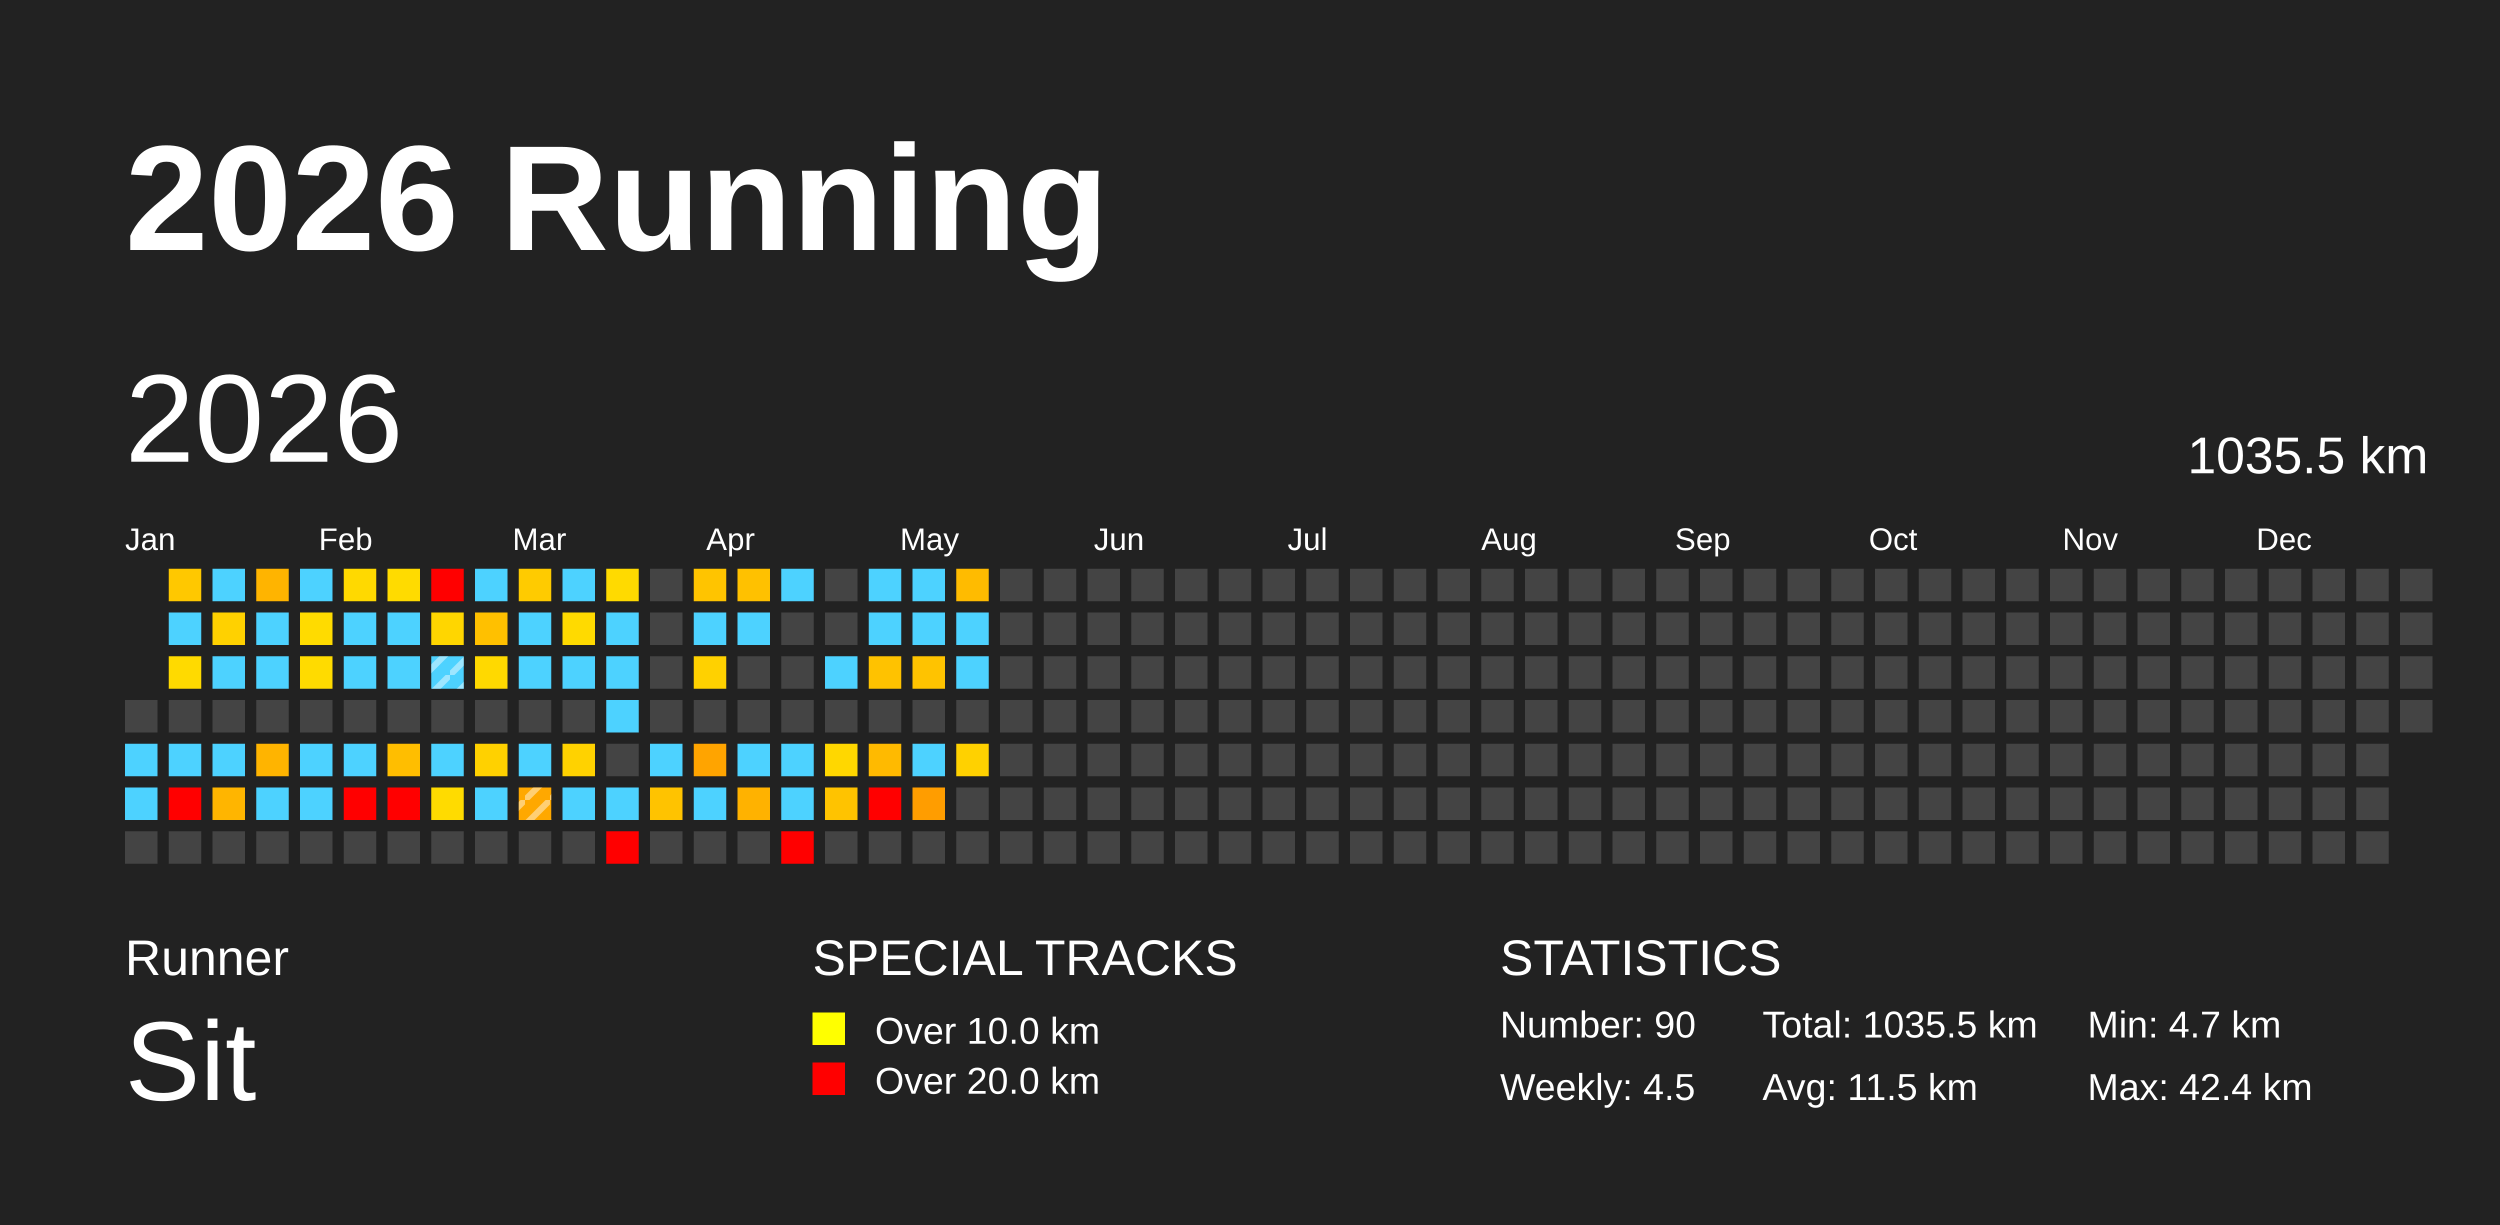
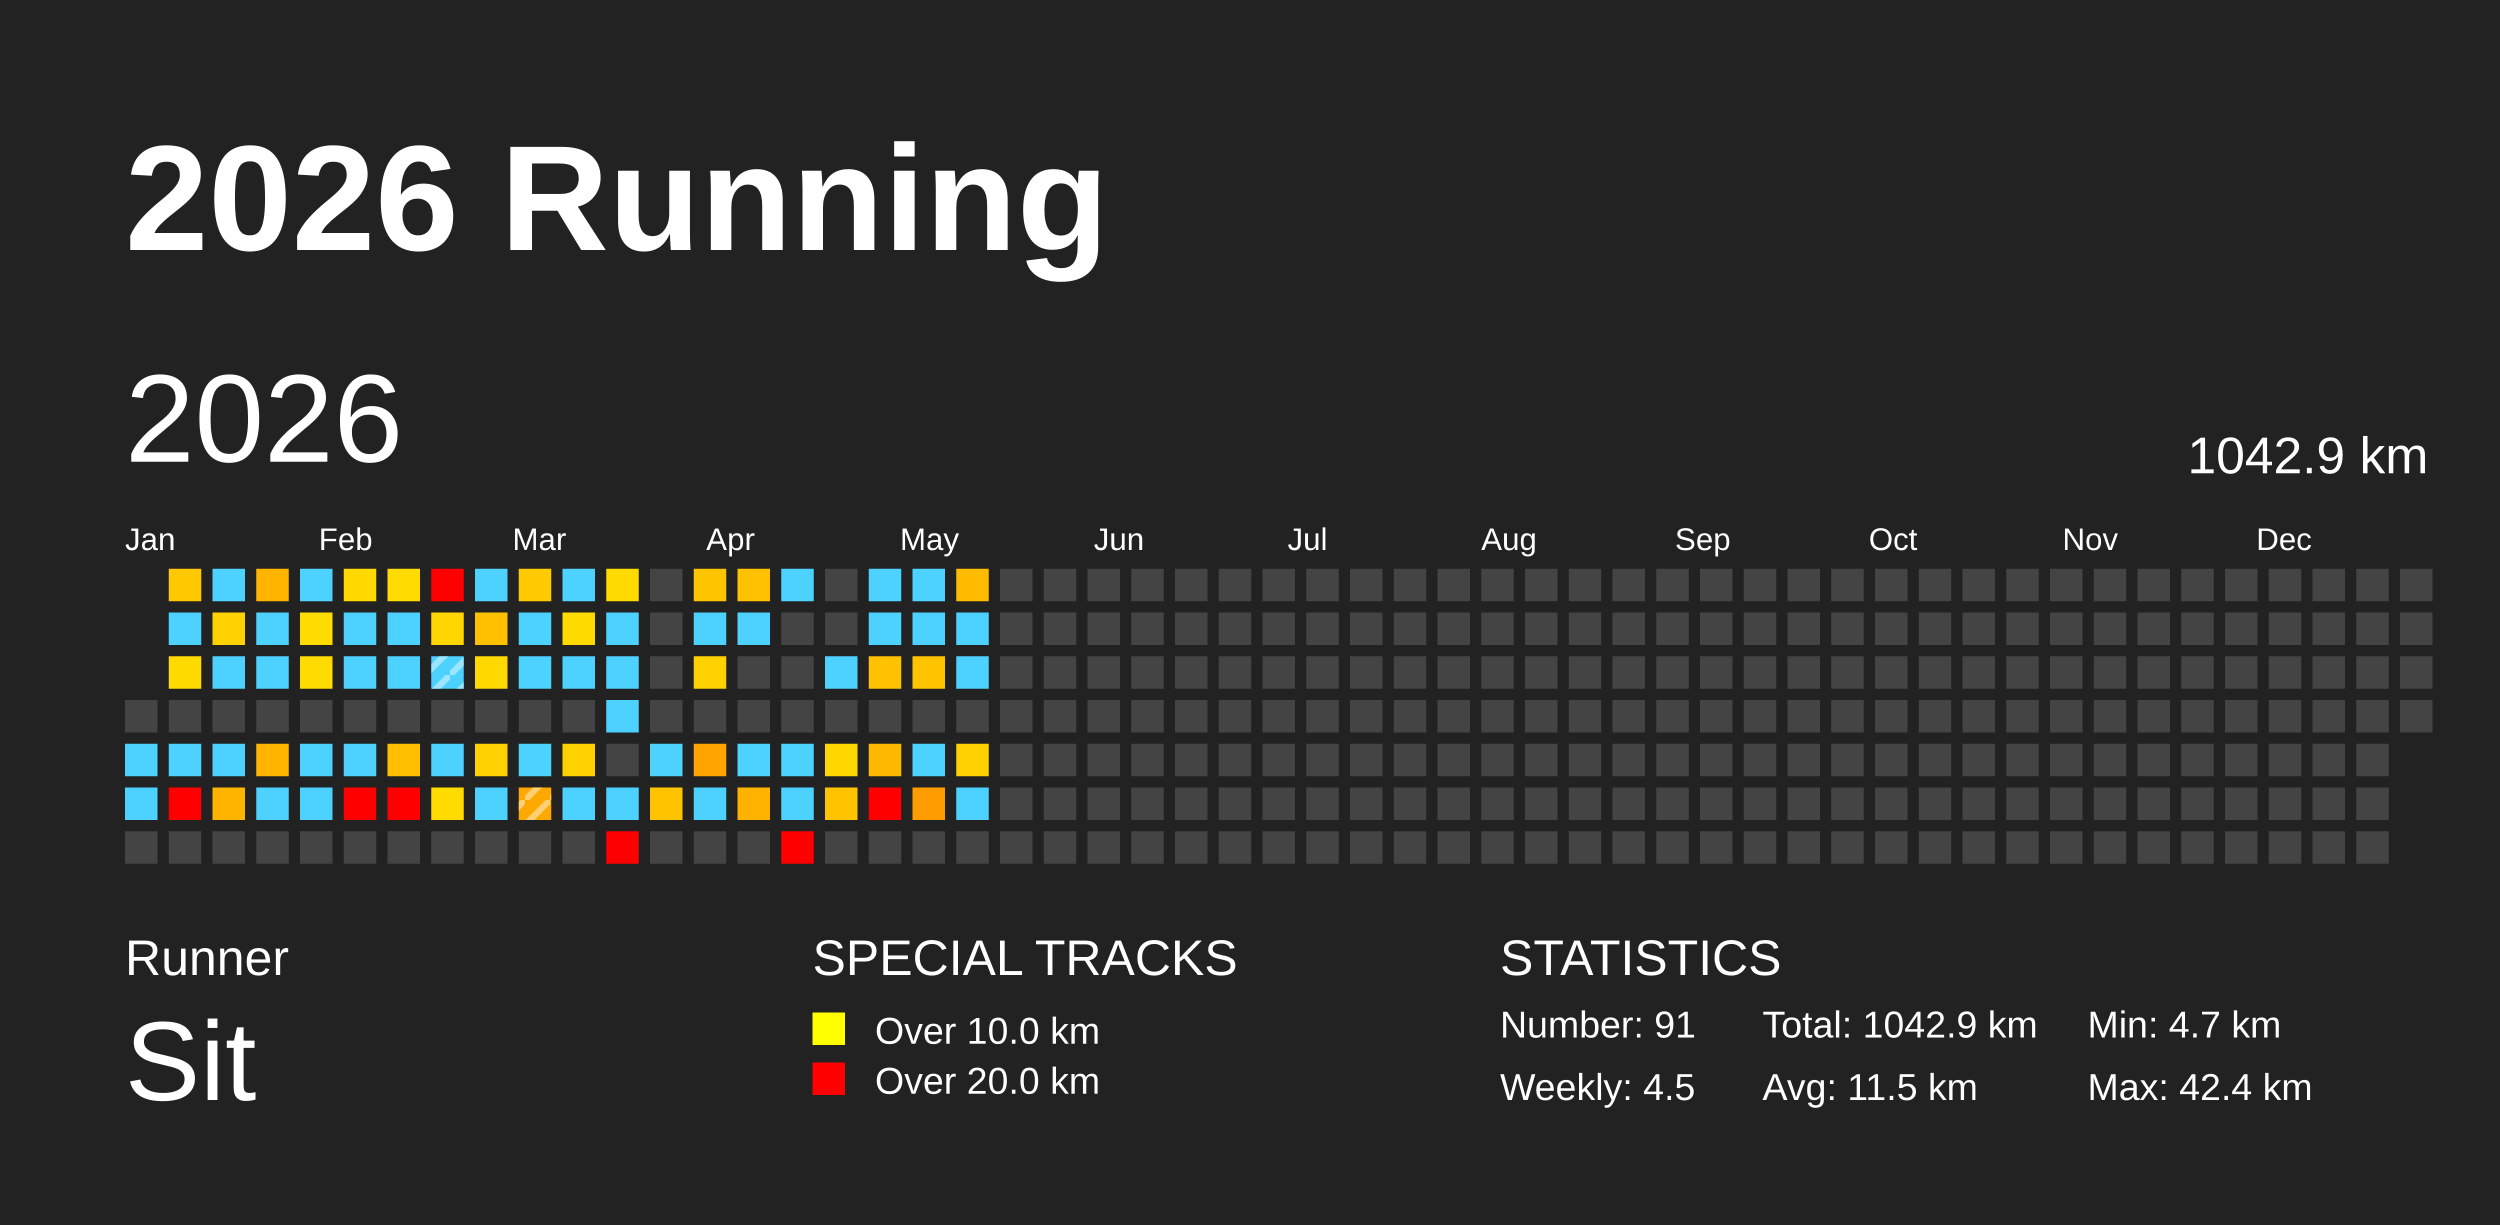
<svg xmlns="http://www.w3.org/2000/svg" baseProfile="full" height="98mm" version="1.1" viewBox="0,0,200,98" width="200mm">
  <defs>
    <pattern height="2" id="indoor-stripe" patternUnits="userSpaceOnUse" width="2">
      <line stroke="white" stroke-opacity="0.45" stroke-width="0.5" x1="0" x2="2" y1="2" y2="0" />
    </pattern>
  </defs>
  <rect fill="#222222" height="98" width="200" x="0" y="0" />
  <text fill="#FFFFFF" style="font-size:12px; font-family:Arial; font-weight:bold;" x="10" y="20">2026 Running</text>
  <text fill="#FFFFFF" style="font-size:4px; font-family:Arial" x="10" y="78">Runner</text>
  <text fill="#FFFFFF" style="font-size:9px; font-family:Arial" x="10" y="88">Sit</text>
  <text fill="#FFFFFF" style="font-size:4px; font-family:Arial" x="65" y="78">SPECIAL TRACKS</text>
  <rect fill="yellow" height="2.6" width="2.6" x="65" y="81" />
  <text fill="#FFFFFF" style="font-size:3px; font-family:Arial" x="70" y="83.5">Over 10.0 km</text>
  <rect fill="red" height="2.6" width="2.6" x="65" y="85" />
  <text fill="#FFFFFF" style="font-size:3px; font-family:Arial" x="70" y="87.5">Over 20.0 km</text>
  <text fill="#FFFFFF" style="font-size:4px; font-family:Arial" x="120" y="78">STATISTICS</text>
-   <text fill="#FFFFFF" style="font-size:3px; font-family:Arial" x="120" y="83">Number: 90</text>
+   <text fill="#FFFFFF" style="font-size:3px; font-family:Arial" x="120" y="83">Number: 91</text>
  <text fill="#FFFFFF" style="font-size:3px; font-family:Arial" x="120" y="88">Weekly: 4.5</text>
-   <text fill="#FFFFFF" style="font-size:3px; font-family:Arial" x="141" y="83">Total: 1035.5 km</text>
+   <text fill="#FFFFFF" style="font-size:3px; font-family:Arial" x="141" y="83">Total: 1042.9 km</text>
  <text fill="#FFFFFF" style="font-size:3px; font-family:Arial" x="141" y="88">Avg: 11.5 km</text>
  <text fill="#FFFFFF" style="font-size:3px; font-family:Arial" x="167" y="83">Min: 4.7 km</text>
  <text fill="#FFFFFF" style="font-size:3px; font-family:Arial" x="167" y="88">Max: 42.4 km</text>
  <text dominant-baseline="hanging" fill="#FFFFFF" style="font-size:10.0px; font-family:Arial;" x="10" y="30">2026</text>
-   <text dominant-baseline="hanging" fill="#FFFFFF" style="font-size:4.125px; font-family:Arial;" x="175" y="35">1035.5 km</text>
+   <text dominant-baseline="hanging" fill="#FFFFFF" style="font-size:4.125px; font-family:Arial;" x="175" y="35">1042.9 km</text>
  <text fill="#FFFFFF" style="font-size:2.5px; font-family:Arial" x="10.0" y="44">Jan</text>
  <text fill="#FFFFFF" style="font-size:2.5px; font-family:Arial" x="25.5" y="44">Feb</text>
  <text fill="#FFFFFF" style="font-size:2.5px; font-family:Arial" x="41.0" y="44">Mar</text>
  <text fill="#FFFFFF" style="font-size:2.5px; font-family:Arial" x="56.5" y="44">Apr</text>
  <text fill="#FFFFFF" style="font-size:2.5px; font-family:Arial" x="72.0" y="44">May</text>
  <text fill="#FFFFFF" style="font-size:2.5px; font-family:Arial" x="87.5" y="44">Jun</text>
  <text fill="#FFFFFF" style="font-size:2.5px; font-family:Arial" x="103.0" y="44">Jul</text>
  <text fill="#FFFFFF" style="font-size:2.5px; font-family:Arial" x="118.5" y="44">Aug</text>
  <text fill="#FFFFFF" style="font-size:2.5px; font-family:Arial" x="134.0" y="44">Sep</text>
  <text fill="#FFFFFF" style="font-size:2.5px; font-family:Arial" x="149.5" y="44">Oct</text>
  <text fill="#FFFFFF" style="font-size:2.5px; font-family:Arial" x="165.0" y="44">Nov</text>
  <text fill="#FFFFFF" style="font-size:2.5px; font-family:Arial" x="180.5" y="44">Dec</text>
  <rect fill="#444444" height="2.6" width="2.6" x="10.0" y="56.0" />
  <rect fill="#4dd2ff" height="2.6" width="2.6" x="10.0" y="59.5" />
  <rect fill="#4dd2ff" height="2.6" width="2.6" x="10.0" y="63.0" />
  <rect fill="#444444" height="2.6" width="2.6" x="10.0" y="66.5" />
  <rect fill="#ffc800" height="2.6" width="2.6" x="13.5" y="45.5" />
  <rect fill="#4dd2ff" height="2.6" width="2.6" x="13.5" y="49.0" />
  <rect fill="#ffda00" height="2.6" width="2.6" x="13.5" y="52.5" />
  <rect fill="#444444" height="2.6" width="2.6" x="13.5" y="56.0" />
  <rect fill="#4dd2ff" height="2.6" width="2.6" x="13.5" y="59.5" />
  <rect fill="red" height="2.6" width="2.6" x="13.5" y="63.0" />
  <rect fill="#444444" height="2.6" width="2.6" x="13.5" y="66.5" />
  <rect fill="#4dd2ff" height="2.6" width="2.6" x="17.0" y="45.5" />
  <rect fill="#ffd100" height="2.6" width="2.6" x="17.0" y="49.0" />
  <rect fill="#4dd2ff" height="2.6" width="2.6" x="17.0" y="52.5" />
  <rect fill="#444444" height="2.6" width="2.6" x="17.0" y="56.0" />
  <rect fill="#4dd2ff" height="2.6" width="2.6" x="17.0" y="59.5" />
  <rect fill="#ffb500" height="2.6" width="2.6" x="17.0" y="63.0" />
  <rect fill="#444444" height="2.6" width="2.6" x="17.0" y="66.5" />
  <rect fill="#ffb400" height="2.6" width="2.6" x="20.5" y="45.5" />
  <rect fill="#4dd2ff" height="2.6" width="2.6" x="20.5" y="49.0" />
  <rect fill="#4dd2ff" height="2.6" width="2.6" x="20.5" y="52.5" />
  <rect fill="#444444" height="2.6" width="2.6" x="20.5" y="56.0" />
  <rect fill="#ffb400" height="2.6" width="2.6" x="20.5" y="59.5" />
  <rect fill="#4dd2ff" height="2.6" width="2.6" x="20.5" y="63.0" />
  <rect fill="#444444" height="2.6" width="2.6" x="20.5" y="66.5" />
  <rect fill="#4dd2ff" height="2.6" width="2.6" x="24.0" y="45.5" />
  <rect fill="#ffdb00" height="2.6" width="2.6" x="24.0" y="49.0" />
  <rect fill="#ffdb00" height="2.6" width="2.6" x="24.0" y="52.5" />
  <rect fill="#444444" height="2.6" width="2.6" x="24.0" y="56.0" />
  <rect fill="#4dd2ff" height="2.6" width="2.6" x="24.0" y="59.5" />
  <rect fill="#4dd2ff" height="2.6" width="2.6" x="24.0" y="63.0" />
  <rect fill="#444444" height="2.6" width="2.6" x="24.0" y="66.5" />
  <rect fill="#ffd900" height="2.6" width="2.6" x="27.5" y="45.5" />
  <rect fill="#4dd2ff" height="2.6" width="2.6" x="27.5" y="49.0" />
  <rect fill="#4dd2ff" height="2.6" width="2.6" x="27.5" y="52.5" />
  <rect fill="#444444" height="2.6" width="2.6" x="27.5" y="56.0" />
  <rect fill="#4dd2ff" height="2.6" width="2.6" x="27.5" y="59.5" />
  <rect fill="red" height="2.6" width="2.6" x="27.5" y="63.0" />
  <rect fill="#444444" height="2.6" width="2.6" x="27.5" y="66.5" />
  <rect fill="#ffdb00" height="2.6" width="2.6" x="31.0" y="45.5" />
  <rect fill="#4dd2ff" height="2.6" width="2.6" x="31.0" y="49.0" />
  <rect fill="#4dd2ff" height="2.6" width="2.6" x="31.0" y="52.5" />
  <rect fill="#444444" height="2.6" width="2.6" x="31.0" y="56.0" />
  <rect fill="#ffbe00" height="2.6" width="2.6" x="31.0" y="59.5" />
  <rect fill="red" height="2.6" width="2.6" x="31.0" y="63.0" />
  <rect fill="#444444" height="2.6" width="2.6" x="31.0" y="66.5" />
  <rect fill="red" height="2.6" width="2.6" x="34.5" y="45.5" />
  <rect fill="#ffd600" height="2.6" width="2.6" x="34.5" y="49.0" />
  <rect fill="#4dd2ff" height="2.6" width="2.6" x="34.5" y="52.5" />
  <rect fill="url(#indoor-stripe)" height="2.6" style="pointer-events: none;" width="2.6" x="34.5" y="52.5" />
  <rect fill="#444444" height="2.6" width="2.6" x="34.5" y="56.0" />
  <rect fill="#4dd2ff" height="2.6" width="2.6" x="34.5" y="59.5" />
  <rect fill="#ffdb00" height="2.6" width="2.6" x="34.5" y="63.0" />
  <rect fill="#444444" height="2.6" width="2.6" x="34.5" y="66.5" />
  <rect fill="#4dd2ff" height="2.6" width="2.6" x="38.0" y="45.5" />
  <rect fill="#ffc000" height="2.6" width="2.6" x="38.0" y="49.0" />
  <rect fill="#ffd900" height="2.6" width="2.6" x="38.0" y="52.5" />
  <rect fill="#444444" height="2.6" width="2.6" x="38.0" y="56.0" />
  <rect fill="#ffd100" height="2.6" width="2.6" x="38.0" y="59.5" />
  <rect fill="#4dd2ff" height="2.6" width="2.6" x="38.0" y="63.0" />
  <rect fill="#444444" height="2.6" width="2.6" x="38.0" y="66.5" />
  <rect fill="#ffcb00" height="2.6" width="2.6" x="41.5" y="45.5" />
  <rect fill="#4dd2ff" height="2.6" width="2.6" x="41.5" y="49.0" />
  <rect fill="#4dd2ff" height="2.6" width="2.6" x="41.5" y="52.5" />
  <rect fill="#444444" height="2.6" width="2.6" x="41.5" y="56.0" />
  <rect fill="#4dd2ff" height="2.6" width="2.6" x="41.5" y="59.5" />
  <rect fill="#ffa800" height="2.6" width="2.6" x="41.5" y="63.0" />
  <rect fill="url(#indoor-stripe)" height="2.6" style="pointer-events: none;" width="2.6" x="41.5" y="63.0" />
  <rect fill="#444444" height="2.6" width="2.6" x="41.5" y="66.5" />
  <rect fill="#4dd2ff" height="2.6" width="2.6" x="45.0" y="45.5" />
  <rect fill="#ffda00" height="2.6" width="2.6" x="45.0" y="49.0" />
  <rect fill="#4dd2ff" height="2.6" width="2.6" x="45.0" y="52.5" />
  <rect fill="#444444" height="2.6" width="2.6" x="45.0" y="56.0" />
  <rect fill="#ffd200" height="2.6" width="2.6" x="45.0" y="59.5" />
  <rect fill="#4dd2ff" height="2.6" width="2.6" x="45.0" y="63.0" />
  <rect fill="#444444" height="2.6" width="2.6" x="45.0" y="66.5" />
  <rect fill="#ffda00" height="2.6" width="2.6" x="48.5" y="45.5" />
  <rect fill="#4dd2ff" height="2.6" width="2.6" x="48.5" y="49.0" />
  <rect fill="#4dd2ff" height="2.6" width="2.6" x="48.5" y="52.5" />
  <rect fill="#4dd2ff" height="2.6" width="2.6" x="48.5" y="56.0" />
  <rect fill="#444444" height="2.6" width="2.6" x="48.5" y="59.5" />
  <rect fill="#4dd2ff" height="2.6" width="2.6" x="48.5" y="63.0" />
  <rect fill="red" height="2.6" width="2.6" x="48.5" y="66.5" />
  <rect fill="#444444" height="2.6" width="2.6" x="52.0" y="45.5" />
  <rect fill="#444444" height="2.6" width="2.6" x="52.0" y="49.0" />
  <rect fill="#444444" height="2.6" width="2.6" x="52.0" y="52.5" />
  <rect fill="#444444" height="2.6" width="2.6" x="52.0" y="56.0" />
  <rect fill="#4dd2ff" height="2.6" width="2.6" x="52.0" y="59.5" />
  <rect fill="#ffc300" height="2.6" width="2.6" x="52.0" y="63.0" />
  <rect fill="#444444" height="2.6" width="2.6" x="52.0" y="66.5" />
  <rect fill="#ffc400" height="2.6" width="2.6" x="55.5" y="45.5" />
  <rect fill="#4dd2ff" height="2.6" width="2.6" x="55.5" y="49.0" />
  <rect fill="#ffd100" height="2.6" width="2.6" x="55.5" y="52.5" />
  <rect fill="#444444" height="2.6" width="2.6" x="55.5" y="56.0" />
  <rect fill="#ffa400" height="2.6" width="2.6" x="55.5" y="59.5" />
  <rect fill="#4dd2ff" height="2.6" width="2.6" x="55.5" y="63.0" />
  <rect fill="#444444" height="2.6" width="2.6" x="55.5" y="66.5" />
  <rect fill="#ffc100" height="2.6" width="2.6" x="59.0" y="45.5" />
  <rect fill="#4dd2ff" height="2.6" width="2.6" x="59.0" y="49.0" />
  <rect fill="#444444" height="2.6" width="2.6" x="59.0" y="52.5" />
  <rect fill="#444444" height="2.6" width="2.6" x="59.0" y="56.0" />
  <rect fill="#4dd2ff" height="2.6" width="2.6" x="59.0" y="59.5" />
  <rect fill="#ffb200" height="2.6" width="2.6" x="59.0" y="63.0" />
  <rect fill="#444444" height="2.6" width="2.6" x="59.0" y="66.5" />
  <rect fill="#4dd2ff" height="2.6" width="2.6" x="62.5" y="45.5" />
  <rect fill="#444444" height="2.6" width="2.6" x="62.5" y="49.0" />
  <rect fill="#444444" height="2.6" width="2.6" x="62.5" y="52.5" />
  <rect fill="#444444" height="2.6" width="2.6" x="62.5" y="56.0" />
  <rect fill="#4dd2ff" height="2.6" width="2.6" x="62.5" y="59.5" />
  <rect fill="#4dd2ff" height="2.6" width="2.6" x="62.5" y="63.0" />
  <rect fill="red" height="2.6" width="2.6" x="62.5" y="66.5" />
  <rect fill="#444444" height="2.6" width="2.6" x="66.0" y="45.5" />
  <rect fill="#444444" height="2.6" width="2.6" x="66.0" y="49.0" />
  <rect fill="#4dd2ff" height="2.6" width="2.6" x="66.0" y="52.5" />
  <rect fill="#444444" height="2.6" width="2.6" x="66.0" y="56.0" />
  <rect fill="#ffd700" height="2.6" width="2.6" x="66.0" y="59.5" />
  <rect fill="#ffc300" height="2.6" width="2.6" x="66.0" y="63.0" />
  <rect fill="#444444" height="2.6" width="2.6" x="66.0" y="66.5" />
  <rect fill="#4dd2ff" height="2.6" width="2.6" x="69.5" y="45.5" />
  <rect fill="#4dd2ff" height="2.6" width="2.6" x="69.5" y="49.0" />
  <rect fill="#ffc200" height="2.6" width="2.6" x="69.5" y="52.5" />
  <rect fill="#444444" height="2.6" width="2.6" x="69.5" y="56.0" />
  <rect fill="#ffba00" height="2.6" width="2.6" x="69.5" y="59.5" />
  <rect fill="red" height="2.6" width="2.6" x="69.5" y="63.0" />
  <rect fill="#444444" height="2.6" width="2.6" x="69.5" y="66.5" />
  <rect fill="#4dd2ff" height="2.6" width="2.6" x="73.0" y="45.5" />
  <rect fill="#4dd2ff" height="2.6" width="2.6" x="73.0" y="49.0" />
  <rect fill="#ffc300" height="2.6" width="2.6" x="73.0" y="52.5" />
  <rect fill="#444444" height="2.6" width="2.6" x="73.0" y="56.0" />
  <rect fill="#4dd2ff" height="2.6" width="2.6" x="73.0" y="59.5" />
  <rect fill="#ff9d00" height="2.6" width="2.6" x="73.0" y="63.0" />
  <rect fill="#444444" height="2.6" width="2.6" x="73.0" y="66.5" />
  <rect fill="#ffbb00" height="2.6" width="2.6" x="76.5" y="45.5" />
  <rect fill="#4dd2ff" height="2.6" width="2.6" x="76.5" y="49.0" />
  <rect fill="#4dd2ff" height="2.6" width="2.6" x="76.5" y="52.5" />
  <rect fill="#444444" height="2.6" width="2.6" x="76.5" y="56.0" />
  <rect fill="#ffd100" height="2.6" width="2.6" x="76.5" y="59.5" />
-   <rect fill="#444444" height="2.6" width="2.6" x="76.5" y="63.0" />
+   <rect fill="#4dd2ff" height="2.6" width="2.6" x="76.5" y="63.0" />
  <rect fill="#444444" height="2.6" width="2.6" x="76.5" y="66.5" />
  <rect fill="#444444" height="2.6" width="2.6" x="80.0" y="45.5" />
  <rect fill="#444444" height="2.6" width="2.6" x="80.0" y="49.0" />
  <rect fill="#444444" height="2.6" width="2.6" x="80.0" y="52.5" />
  <rect fill="#444444" height="2.6" width="2.6" x="80.0" y="56.0" />
  <rect fill="#444444" height="2.6" width="2.6" x="80.0" y="59.5" />
  <rect fill="#444444" height="2.6" width="2.6" x="80.0" y="63.0" />
  <rect fill="#444444" height="2.6" width="2.6" x="80.0" y="66.5" />
  <rect fill="#444444" height="2.6" width="2.6" x="83.5" y="45.5" />
  <rect fill="#444444" height="2.6" width="2.6" x="83.5" y="49.0" />
  <rect fill="#444444" height="2.6" width="2.6" x="83.5" y="52.5" />
  <rect fill="#444444" height="2.6" width="2.6" x="83.5" y="56.0" />
  <rect fill="#444444" height="2.6" width="2.6" x="83.5" y="59.5" />
  <rect fill="#444444" height="2.6" width="2.6" x="83.5" y="63.0" />
  <rect fill="#444444" height="2.6" width="2.6" x="83.5" y="66.5" />
  <rect fill="#444444" height="2.6" width="2.6" x="87.0" y="45.5" />
  <rect fill="#444444" height="2.6" width="2.6" x="87.0" y="49.0" />
  <rect fill="#444444" height="2.6" width="2.6" x="87.0" y="52.5" />
  <rect fill="#444444" height="2.6" width="2.6" x="87.0" y="56.0" />
  <rect fill="#444444" height="2.6" width="2.6" x="87.0" y="59.5" />
  <rect fill="#444444" height="2.6" width="2.6" x="87.0" y="63.0" />
  <rect fill="#444444" height="2.6" width="2.6" x="87.0" y="66.5" />
  <rect fill="#444444" height="2.6" width="2.6" x="90.5" y="45.5" />
  <rect fill="#444444" height="2.6" width="2.6" x="90.5" y="49.0" />
  <rect fill="#444444" height="2.6" width="2.6" x="90.5" y="52.5" />
  <rect fill="#444444" height="2.6" width="2.6" x="90.5" y="56.0" />
  <rect fill="#444444" height="2.6" width="2.6" x="90.5" y="59.5" />
  <rect fill="#444444" height="2.6" width="2.6" x="90.5" y="63.0" />
  <rect fill="#444444" height="2.6" width="2.6" x="90.5" y="66.5" />
  <rect fill="#444444" height="2.6" width="2.6" x="94.0" y="45.5" />
  <rect fill="#444444" height="2.6" width="2.6" x="94.0" y="49.0" />
  <rect fill="#444444" height="2.6" width="2.6" x="94.0" y="52.5" />
  <rect fill="#444444" height="2.6" width="2.6" x="94.0" y="56.0" />
  <rect fill="#444444" height="2.6" width="2.6" x="94.0" y="59.5" />
  <rect fill="#444444" height="2.6" width="2.6" x="94.0" y="63.0" />
  <rect fill="#444444" height="2.6" width="2.6" x="94.0" y="66.5" />
  <rect fill="#444444" height="2.6" width="2.6" x="97.5" y="45.5" />
  <rect fill="#444444" height="2.6" width="2.6" x="97.5" y="49.0" />
  <rect fill="#444444" height="2.6" width="2.6" x="97.5" y="52.5" />
  <rect fill="#444444" height="2.6" width="2.6" x="97.5" y="56.0" />
  <rect fill="#444444" height="2.6" width="2.6" x="97.5" y="59.5" />
  <rect fill="#444444" height="2.6" width="2.6" x="97.5" y="63.0" />
  <rect fill="#444444" height="2.6" width="2.6" x="97.5" y="66.5" />
  <rect fill="#444444" height="2.6" width="2.6" x="101.0" y="45.5" />
  <rect fill="#444444" height="2.6" width="2.6" x="101.0" y="49.0" />
  <rect fill="#444444" height="2.6" width="2.6" x="101.0" y="52.5" />
  <rect fill="#444444" height="2.6" width="2.6" x="101.0" y="56.0" />
  <rect fill="#444444" height="2.6" width="2.6" x="101.0" y="59.5" />
  <rect fill="#444444" height="2.6" width="2.6" x="101.0" y="63.0" />
  <rect fill="#444444" height="2.6" width="2.6" x="101.0" y="66.5" />
  <rect fill="#444444" height="2.6" width="2.6" x="104.5" y="45.5" />
  <rect fill="#444444" height="2.6" width="2.6" x="104.5" y="49.0" />
  <rect fill="#444444" height="2.6" width="2.6" x="104.5" y="52.5" />
  <rect fill="#444444" height="2.6" width="2.6" x="104.5" y="56.0" />
  <rect fill="#444444" height="2.6" width="2.6" x="104.5" y="59.5" />
  <rect fill="#444444" height="2.6" width="2.6" x="104.5" y="63.0" />
  <rect fill="#444444" height="2.6" width="2.6" x="104.5" y="66.5" />
  <rect fill="#444444" height="2.6" width="2.6" x="108.0" y="45.5" />
  <rect fill="#444444" height="2.6" width="2.6" x="108.0" y="49.0" />
  <rect fill="#444444" height="2.6" width="2.6" x="108.0" y="52.5" />
  <rect fill="#444444" height="2.6" width="2.6" x="108.0" y="56.0" />
  <rect fill="#444444" height="2.6" width="2.6" x="108.0" y="59.5" />
  <rect fill="#444444" height="2.6" width="2.6" x="108.0" y="63.0" />
  <rect fill="#444444" height="2.6" width="2.6" x="108.0" y="66.5" />
  <rect fill="#444444" height="2.6" width="2.6" x="111.5" y="45.5" />
  <rect fill="#444444" height="2.6" width="2.6" x="111.5" y="49.0" />
  <rect fill="#444444" height="2.6" width="2.6" x="111.5" y="52.5" />
  <rect fill="#444444" height="2.6" width="2.6" x="111.5" y="56.0" />
  <rect fill="#444444" height="2.6" width="2.6" x="111.5" y="59.5" />
  <rect fill="#444444" height="2.6" width="2.6" x="111.5" y="63.0" />
  <rect fill="#444444" height="2.6" width="2.6" x="111.5" y="66.5" />
  <rect fill="#444444" height="2.6" width="2.6" x="115.0" y="45.5" />
  <rect fill="#444444" height="2.6" width="2.6" x="115.0" y="49.0" />
  <rect fill="#444444" height="2.6" width="2.6" x="115.0" y="52.5" />
  <rect fill="#444444" height="2.6" width="2.6" x="115.0" y="56.0" />
  <rect fill="#444444" height="2.6" width="2.6" x="115.0" y="59.5" />
  <rect fill="#444444" height="2.6" width="2.6" x="115.0" y="63.0" />
  <rect fill="#444444" height="2.6" width="2.6" x="115.0" y="66.5" />
  <rect fill="#444444" height="2.6" width="2.6" x="118.5" y="45.5" />
  <rect fill="#444444" height="2.6" width="2.6" x="118.5" y="49.0" />
  <rect fill="#444444" height="2.6" width="2.6" x="118.5" y="52.5" />
  <rect fill="#444444" height="2.6" width="2.6" x="118.5" y="56.0" />
  <rect fill="#444444" height="2.6" width="2.6" x="118.5" y="59.5" />
  <rect fill="#444444" height="2.6" width="2.6" x="118.5" y="63.0" />
  <rect fill="#444444" height="2.6" width="2.6" x="118.5" y="66.5" />
  <rect fill="#444444" height="2.6" width="2.6" x="122.0" y="45.5" />
  <rect fill="#444444" height="2.6" width="2.6" x="122.0" y="49.0" />
  <rect fill="#444444" height="2.6" width="2.6" x="122.0" y="52.5" />
  <rect fill="#444444" height="2.6" width="2.6" x="122.0" y="56.0" />
  <rect fill="#444444" height="2.6" width="2.6" x="122.0" y="59.5" />
  <rect fill="#444444" height="2.6" width="2.6" x="122.0" y="63.0" />
  <rect fill="#444444" height="2.6" width="2.6" x="122.0" y="66.5" />
  <rect fill="#444444" height="2.6" width="2.6" x="125.5" y="45.5" />
  <rect fill="#444444" height="2.6" width="2.6" x="125.5" y="49.0" />
  <rect fill="#444444" height="2.6" width="2.6" x="125.5" y="52.5" />
  <rect fill="#444444" height="2.6" width="2.6" x="125.5" y="56.0" />
  <rect fill="#444444" height="2.6" width="2.6" x="125.5" y="59.5" />
  <rect fill="#444444" height="2.6" width="2.6" x="125.5" y="63.0" />
  <rect fill="#444444" height="2.6" width="2.6" x="125.5" y="66.5" />
  <rect fill="#444444" height="2.6" width="2.6" x="129.0" y="45.5" />
  <rect fill="#444444" height="2.6" width="2.6" x="129.0" y="49.0" />
  <rect fill="#444444" height="2.6" width="2.6" x="129.0" y="52.5" />
  <rect fill="#444444" height="2.6" width="2.6" x="129.0" y="56.0" />
  <rect fill="#444444" height="2.6" width="2.6" x="129.0" y="59.5" />
  <rect fill="#444444" height="2.6" width="2.6" x="129.0" y="63.0" />
  <rect fill="#444444" height="2.6" width="2.6" x="129.0" y="66.5" />
  <rect fill="#444444" height="2.6" width="2.6" x="132.5" y="45.5" />
  <rect fill="#444444" height="2.6" width="2.6" x="132.5" y="49.0" />
  <rect fill="#444444" height="2.6" width="2.6" x="132.5" y="52.5" />
  <rect fill="#444444" height="2.6" width="2.6" x="132.5" y="56.0" />
  <rect fill="#444444" height="2.6" width="2.6" x="132.5" y="59.5" />
  <rect fill="#444444" height="2.6" width="2.6" x="132.5" y="63.0" />
  <rect fill="#444444" height="2.6" width="2.6" x="132.5" y="66.5" />
  <rect fill="#444444" height="2.6" width="2.6" x="136.0" y="45.5" />
  <rect fill="#444444" height="2.6" width="2.6" x="136.0" y="49.0" />
  <rect fill="#444444" height="2.6" width="2.6" x="136.0" y="52.5" />
  <rect fill="#444444" height="2.6" width="2.6" x="136.0" y="56.0" />
  <rect fill="#444444" height="2.6" width="2.6" x="136.0" y="59.5" />
  <rect fill="#444444" height="2.6" width="2.6" x="136.0" y="63.0" />
  <rect fill="#444444" height="2.6" width="2.6" x="136.0" y="66.5" />
  <rect fill="#444444" height="2.6" width="2.6" x="139.5" y="45.5" />
  <rect fill="#444444" height="2.6" width="2.6" x="139.5" y="49.0" />
  <rect fill="#444444" height="2.6" width="2.6" x="139.5" y="52.5" />
  <rect fill="#444444" height="2.6" width="2.6" x="139.5" y="56.0" />
  <rect fill="#444444" height="2.6" width="2.6" x="139.5" y="59.5" />
  <rect fill="#444444" height="2.6" width="2.6" x="139.5" y="63.0" />
  <rect fill="#444444" height="2.6" width="2.6" x="139.5" y="66.5" />
  <rect fill="#444444" height="2.6" width="2.6" x="143.0" y="45.5" />
  <rect fill="#444444" height="2.6" width="2.6" x="143.0" y="49.0" />
  <rect fill="#444444" height="2.6" width="2.6" x="143.0" y="52.5" />
  <rect fill="#444444" height="2.6" width="2.6" x="143.0" y="56.0" />
  <rect fill="#444444" height="2.6" width="2.6" x="143.0" y="59.5" />
  <rect fill="#444444" height="2.6" width="2.6" x="143.0" y="63.0" />
  <rect fill="#444444" height="2.6" width="2.6" x="143.0" y="66.5" />
  <rect fill="#444444" height="2.6" width="2.6" x="146.5" y="45.5" />
  <rect fill="#444444" height="2.6" width="2.6" x="146.5" y="49.0" />
  <rect fill="#444444" height="2.6" width="2.6" x="146.5" y="52.5" />
  <rect fill="#444444" height="2.6" width="2.6" x="146.5" y="56.0" />
  <rect fill="#444444" height="2.6" width="2.6" x="146.5" y="59.5" />
  <rect fill="#444444" height="2.6" width="2.6" x="146.5" y="63.0" />
  <rect fill="#444444" height="2.6" width="2.6" x="146.5" y="66.5" />
  <rect fill="#444444" height="2.6" width="2.6" x="150.0" y="45.5" />
  <rect fill="#444444" height="2.6" width="2.6" x="150.0" y="49.0" />
  <rect fill="#444444" height="2.6" width="2.6" x="150.0" y="52.5" />
  <rect fill="#444444" height="2.6" width="2.6" x="150.0" y="56.0" />
  <rect fill="#444444" height="2.6" width="2.6" x="150.0" y="59.5" />
  <rect fill="#444444" height="2.6" width="2.6" x="150.0" y="63.0" />
  <rect fill="#444444" height="2.6" width="2.6" x="150.0" y="66.5" />
  <rect fill="#444444" height="2.6" width="2.6" x="153.5" y="45.5" />
  <rect fill="#444444" height="2.6" width="2.6" x="153.5" y="49.0" />
  <rect fill="#444444" height="2.6" width="2.6" x="153.5" y="52.5" />
  <rect fill="#444444" height="2.6" width="2.6" x="153.5" y="56.0" />
  <rect fill="#444444" height="2.6" width="2.6" x="153.5" y="59.5" />
  <rect fill="#444444" height="2.6" width="2.6" x="153.5" y="63.0" />
  <rect fill="#444444" height="2.6" width="2.6" x="153.5" y="66.5" />
  <rect fill="#444444" height="2.6" width="2.6" x="157.0" y="45.5" />
  <rect fill="#444444" height="2.6" width="2.6" x="157.0" y="49.0" />
  <rect fill="#444444" height="2.6" width="2.6" x="157.0" y="52.5" />
  <rect fill="#444444" height="2.6" width="2.6" x="157.0" y="56.0" />
  <rect fill="#444444" height="2.6" width="2.6" x="157.0" y="59.5" />
  <rect fill="#444444" height="2.6" width="2.6" x="157.0" y="63.0" />
  <rect fill="#444444" height="2.6" width="2.6" x="157.0" y="66.5" />
  <rect fill="#444444" height="2.6" width="2.6" x="160.5" y="45.5" />
  <rect fill="#444444" height="2.6" width="2.6" x="160.5" y="49.0" />
  <rect fill="#444444" height="2.6" width="2.6" x="160.5" y="52.5" />
  <rect fill="#444444" height="2.6" width="2.6" x="160.5" y="56.0" />
  <rect fill="#444444" height="2.6" width="2.6" x="160.5" y="59.5" />
  <rect fill="#444444" height="2.6" width="2.6" x="160.5" y="63.0" />
  <rect fill="#444444" height="2.6" width="2.6" x="160.5" y="66.5" />
  <rect fill="#444444" height="2.6" width="2.6" x="164.0" y="45.5" />
  <rect fill="#444444" height="2.6" width="2.6" x="164.0" y="49.0" />
  <rect fill="#444444" height="2.6" width="2.6" x="164.0" y="52.5" />
  <rect fill="#444444" height="2.6" width="2.6" x="164.0" y="56.0" />
  <rect fill="#444444" height="2.6" width="2.6" x="164.0" y="59.5" />
  <rect fill="#444444" height="2.6" width="2.6" x="164.0" y="63.0" />
  <rect fill="#444444" height="2.6" width="2.6" x="164.0" y="66.5" />
  <rect fill="#444444" height="2.6" width="2.6" x="167.5" y="45.5" />
  <rect fill="#444444" height="2.6" width="2.6" x="167.5" y="49.0" />
  <rect fill="#444444" height="2.6" width="2.6" x="167.5" y="52.5" />
  <rect fill="#444444" height="2.6" width="2.6" x="167.5" y="56.0" />
  <rect fill="#444444" height="2.6" width="2.6" x="167.5" y="59.5" />
  <rect fill="#444444" height="2.6" width="2.6" x="167.5" y="63.0" />
  <rect fill="#444444" height="2.6" width="2.6" x="167.5" y="66.5" />
  <rect fill="#444444" height="2.6" width="2.6" x="171.0" y="45.5" />
  <rect fill="#444444" height="2.6" width="2.6" x="171.0" y="49.0" />
  <rect fill="#444444" height="2.6" width="2.6" x="171.0" y="52.5" />
  <rect fill="#444444" height="2.6" width="2.6" x="171.0" y="56.0" />
  <rect fill="#444444" height="2.6" width="2.6" x="171.0" y="59.5" />
  <rect fill="#444444" height="2.6" width="2.6" x="171.0" y="63.0" />
  <rect fill="#444444" height="2.6" width="2.6" x="171.0" y="66.5" />
  <rect fill="#444444" height="2.6" width="2.6" x="174.5" y="45.5" />
  <rect fill="#444444" height="2.6" width="2.6" x="174.5" y="49.0" />
  <rect fill="#444444" height="2.6" width="2.6" x="174.5" y="52.5" />
  <rect fill="#444444" height="2.6" width="2.6" x="174.5" y="56.0" />
  <rect fill="#444444" height="2.6" width="2.6" x="174.5" y="59.5" />
  <rect fill="#444444" height="2.6" width="2.6" x="174.5" y="63.0" />
  <rect fill="#444444" height="2.6" width="2.6" x="174.5" y="66.5" />
  <rect fill="#444444" height="2.6" width="2.6" x="178.0" y="45.5" />
  <rect fill="#444444" height="2.6" width="2.6" x="178.0" y="49.0" />
  <rect fill="#444444" height="2.6" width="2.6" x="178.0" y="52.5" />
  <rect fill="#444444" height="2.6" width="2.6" x="178.0" y="56.0" />
  <rect fill="#444444" height="2.6" width="2.6" x="178.0" y="59.5" />
  <rect fill="#444444" height="2.6" width="2.6" x="178.0" y="63.0" />
  <rect fill="#444444" height="2.6" width="2.6" x="178.0" y="66.5" />
  <rect fill="#444444" height="2.6" width="2.6" x="181.5" y="45.5" />
  <rect fill="#444444" height="2.6" width="2.6" x="181.5" y="49.0" />
  <rect fill="#444444" height="2.6" width="2.6" x="181.5" y="52.5" />
  <rect fill="#444444" height="2.6" width="2.6" x="181.5" y="56.0" />
  <rect fill="#444444" height="2.6" width="2.6" x="181.5" y="59.5" />
  <rect fill="#444444" height="2.6" width="2.6" x="181.5" y="63.0" />
  <rect fill="#444444" height="2.6" width="2.6" x="181.5" y="66.5" />
  <rect fill="#444444" height="2.6" width="2.6" x="185.0" y="45.5" />
  <rect fill="#444444" height="2.6" width="2.6" x="185.0" y="49.0" />
  <rect fill="#444444" height="2.6" width="2.6" x="185.0" y="52.5" />
  <rect fill="#444444" height="2.6" width="2.6" x="185.0" y="56.0" />
  <rect fill="#444444" height="2.6" width="2.6" x="185.0" y="59.5" />
  <rect fill="#444444" height="2.6" width="2.6" x="185.0" y="63.0" />
  <rect fill="#444444" height="2.6" width="2.6" x="185.0" y="66.5" />
  <rect fill="#444444" height="2.6" width="2.6" x="188.5" y="45.5" />
  <rect fill="#444444" height="2.6" width="2.6" x="188.5" y="49.0" />
  <rect fill="#444444" height="2.6" width="2.6" x="188.5" y="52.5" />
  <rect fill="#444444" height="2.6" width="2.6" x="188.5" y="56.0" />
  <rect fill="#444444" height="2.6" width="2.6" x="188.5" y="59.5" />
  <rect fill="#444444" height="2.6" width="2.6" x="188.5" y="63.0" />
  <rect fill="#444444" height="2.6" width="2.6" x="188.5" y="66.5" />
  <rect fill="#444444" height="2.6" width="2.6" x="192.0" y="45.5" />
  <rect fill="#444444" height="2.6" width="2.6" x="192.0" y="49.0" />
  <rect fill="#444444" height="2.6" width="2.6" x="192.0" y="52.5" />
  <rect fill="#444444" height="2.6" width="2.6" x="192.0" y="56.0" />
</svg>
